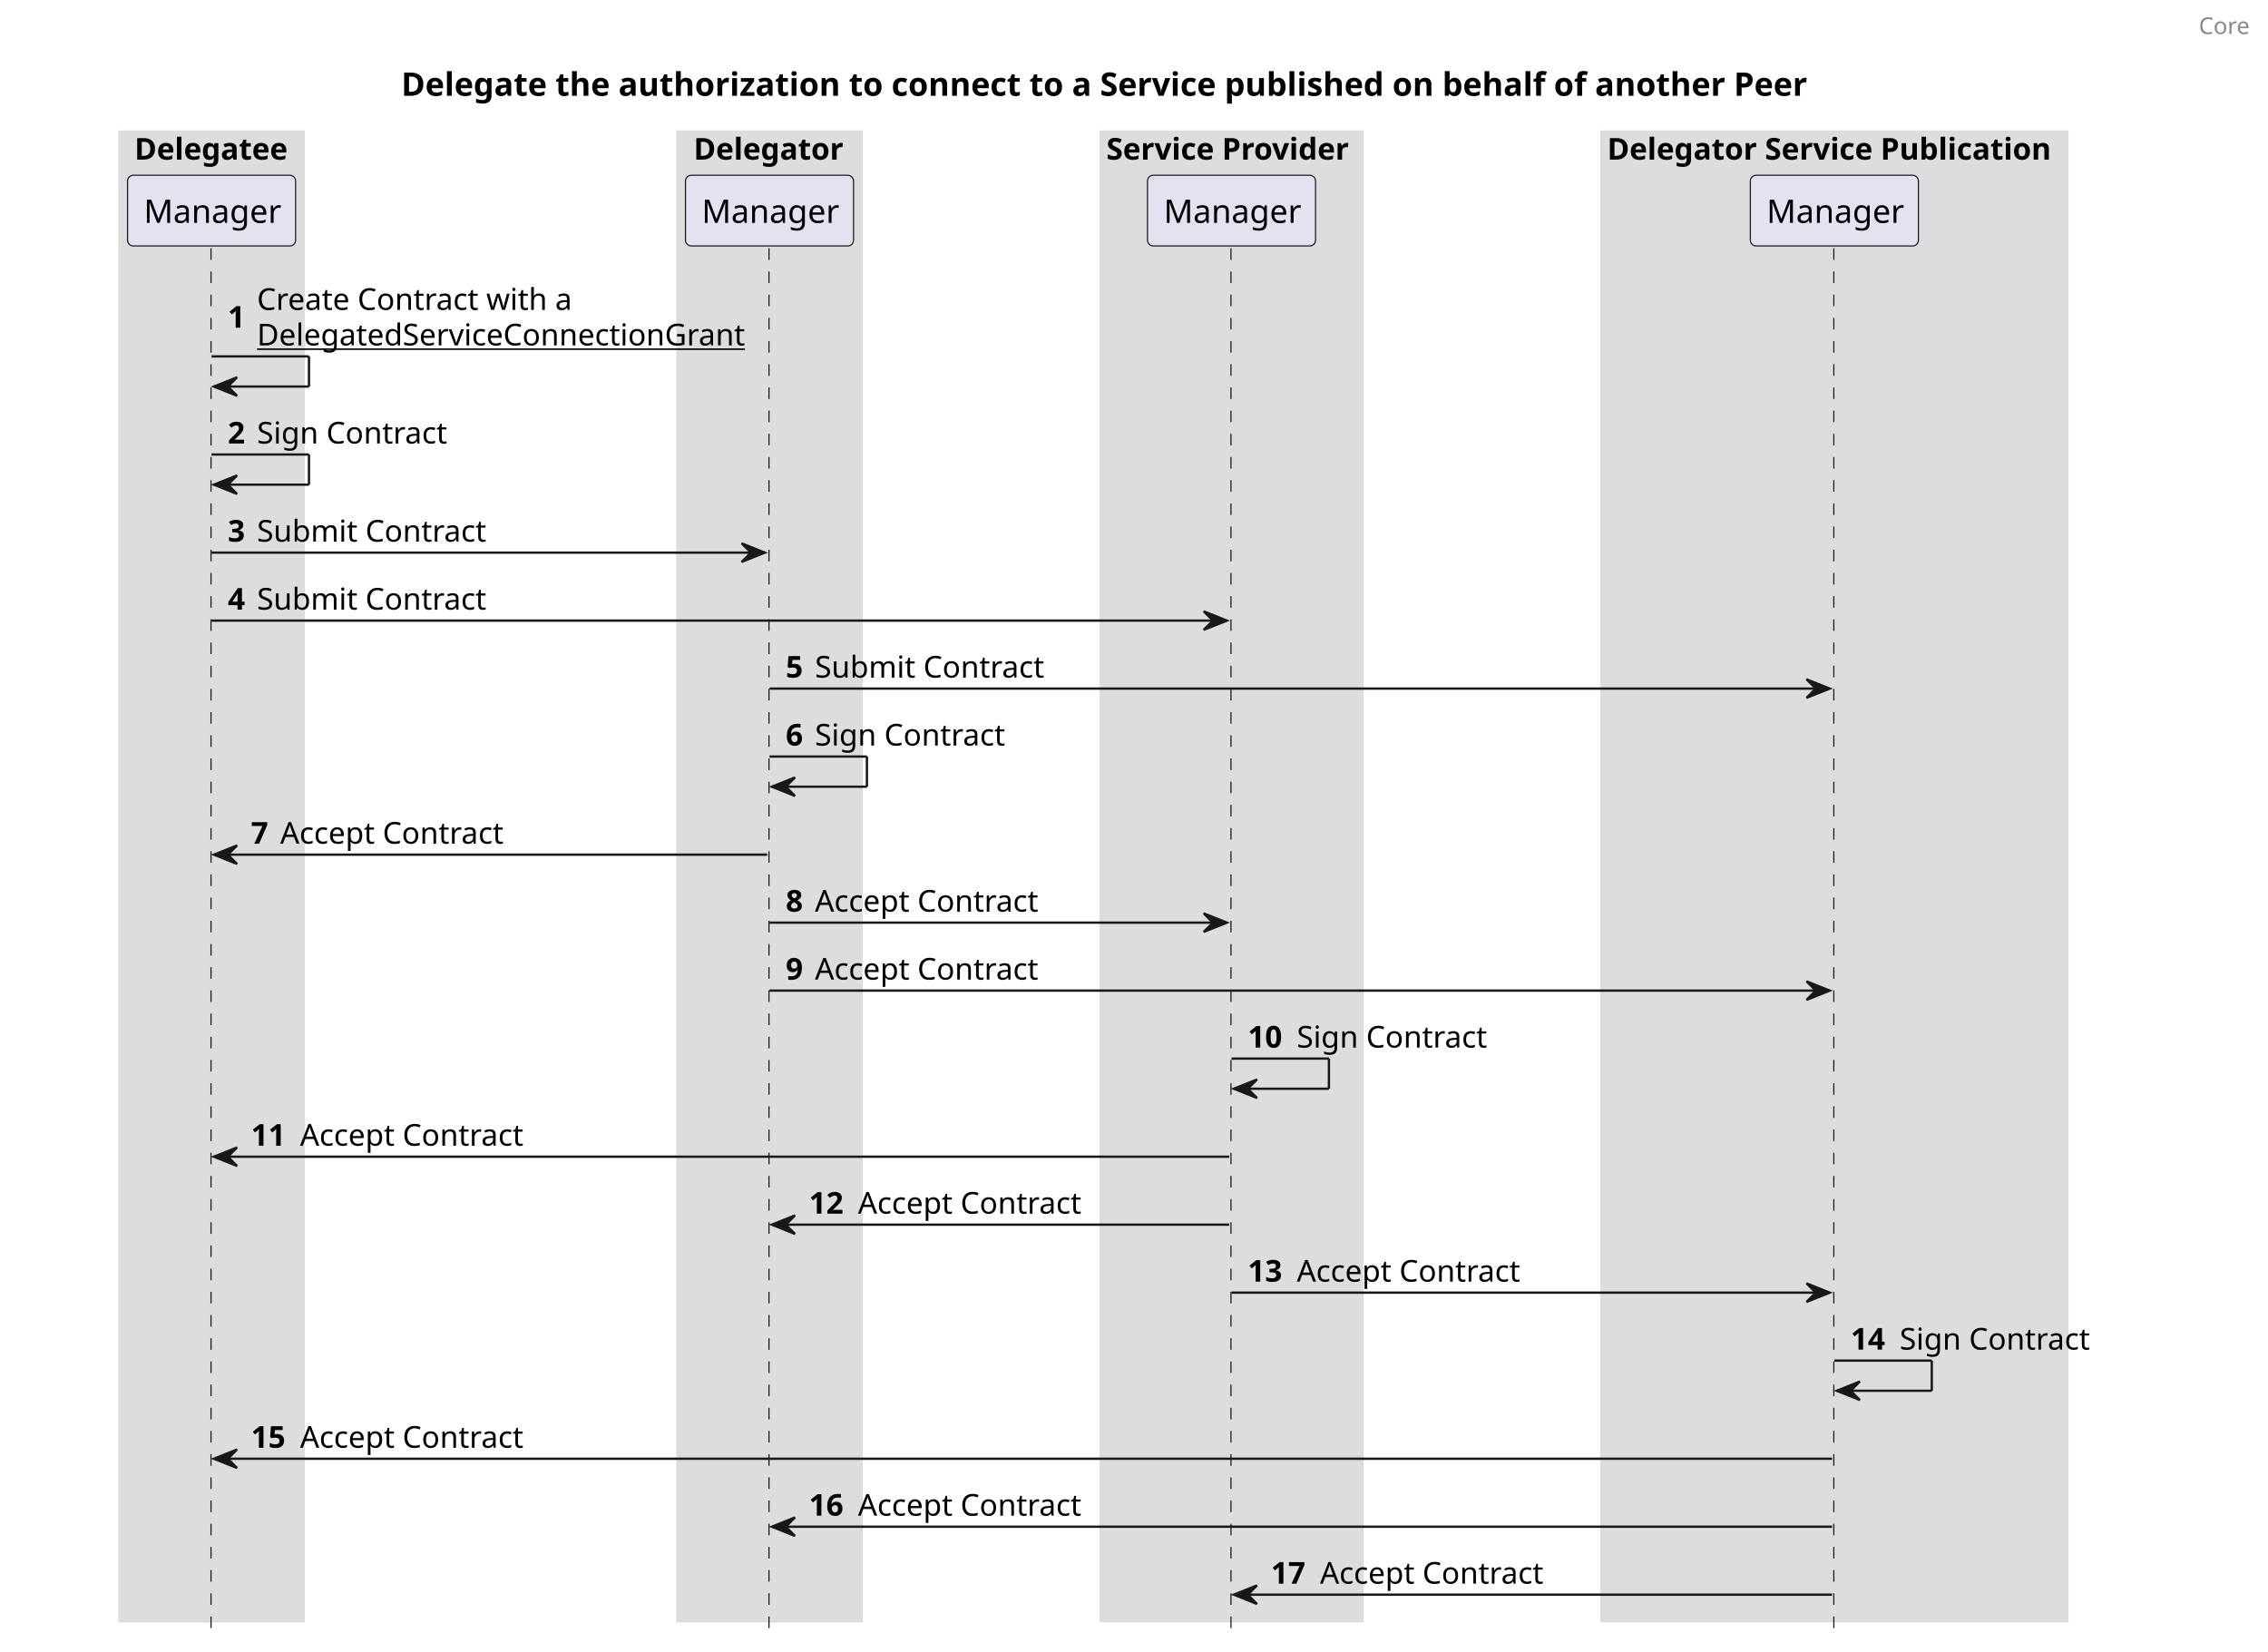
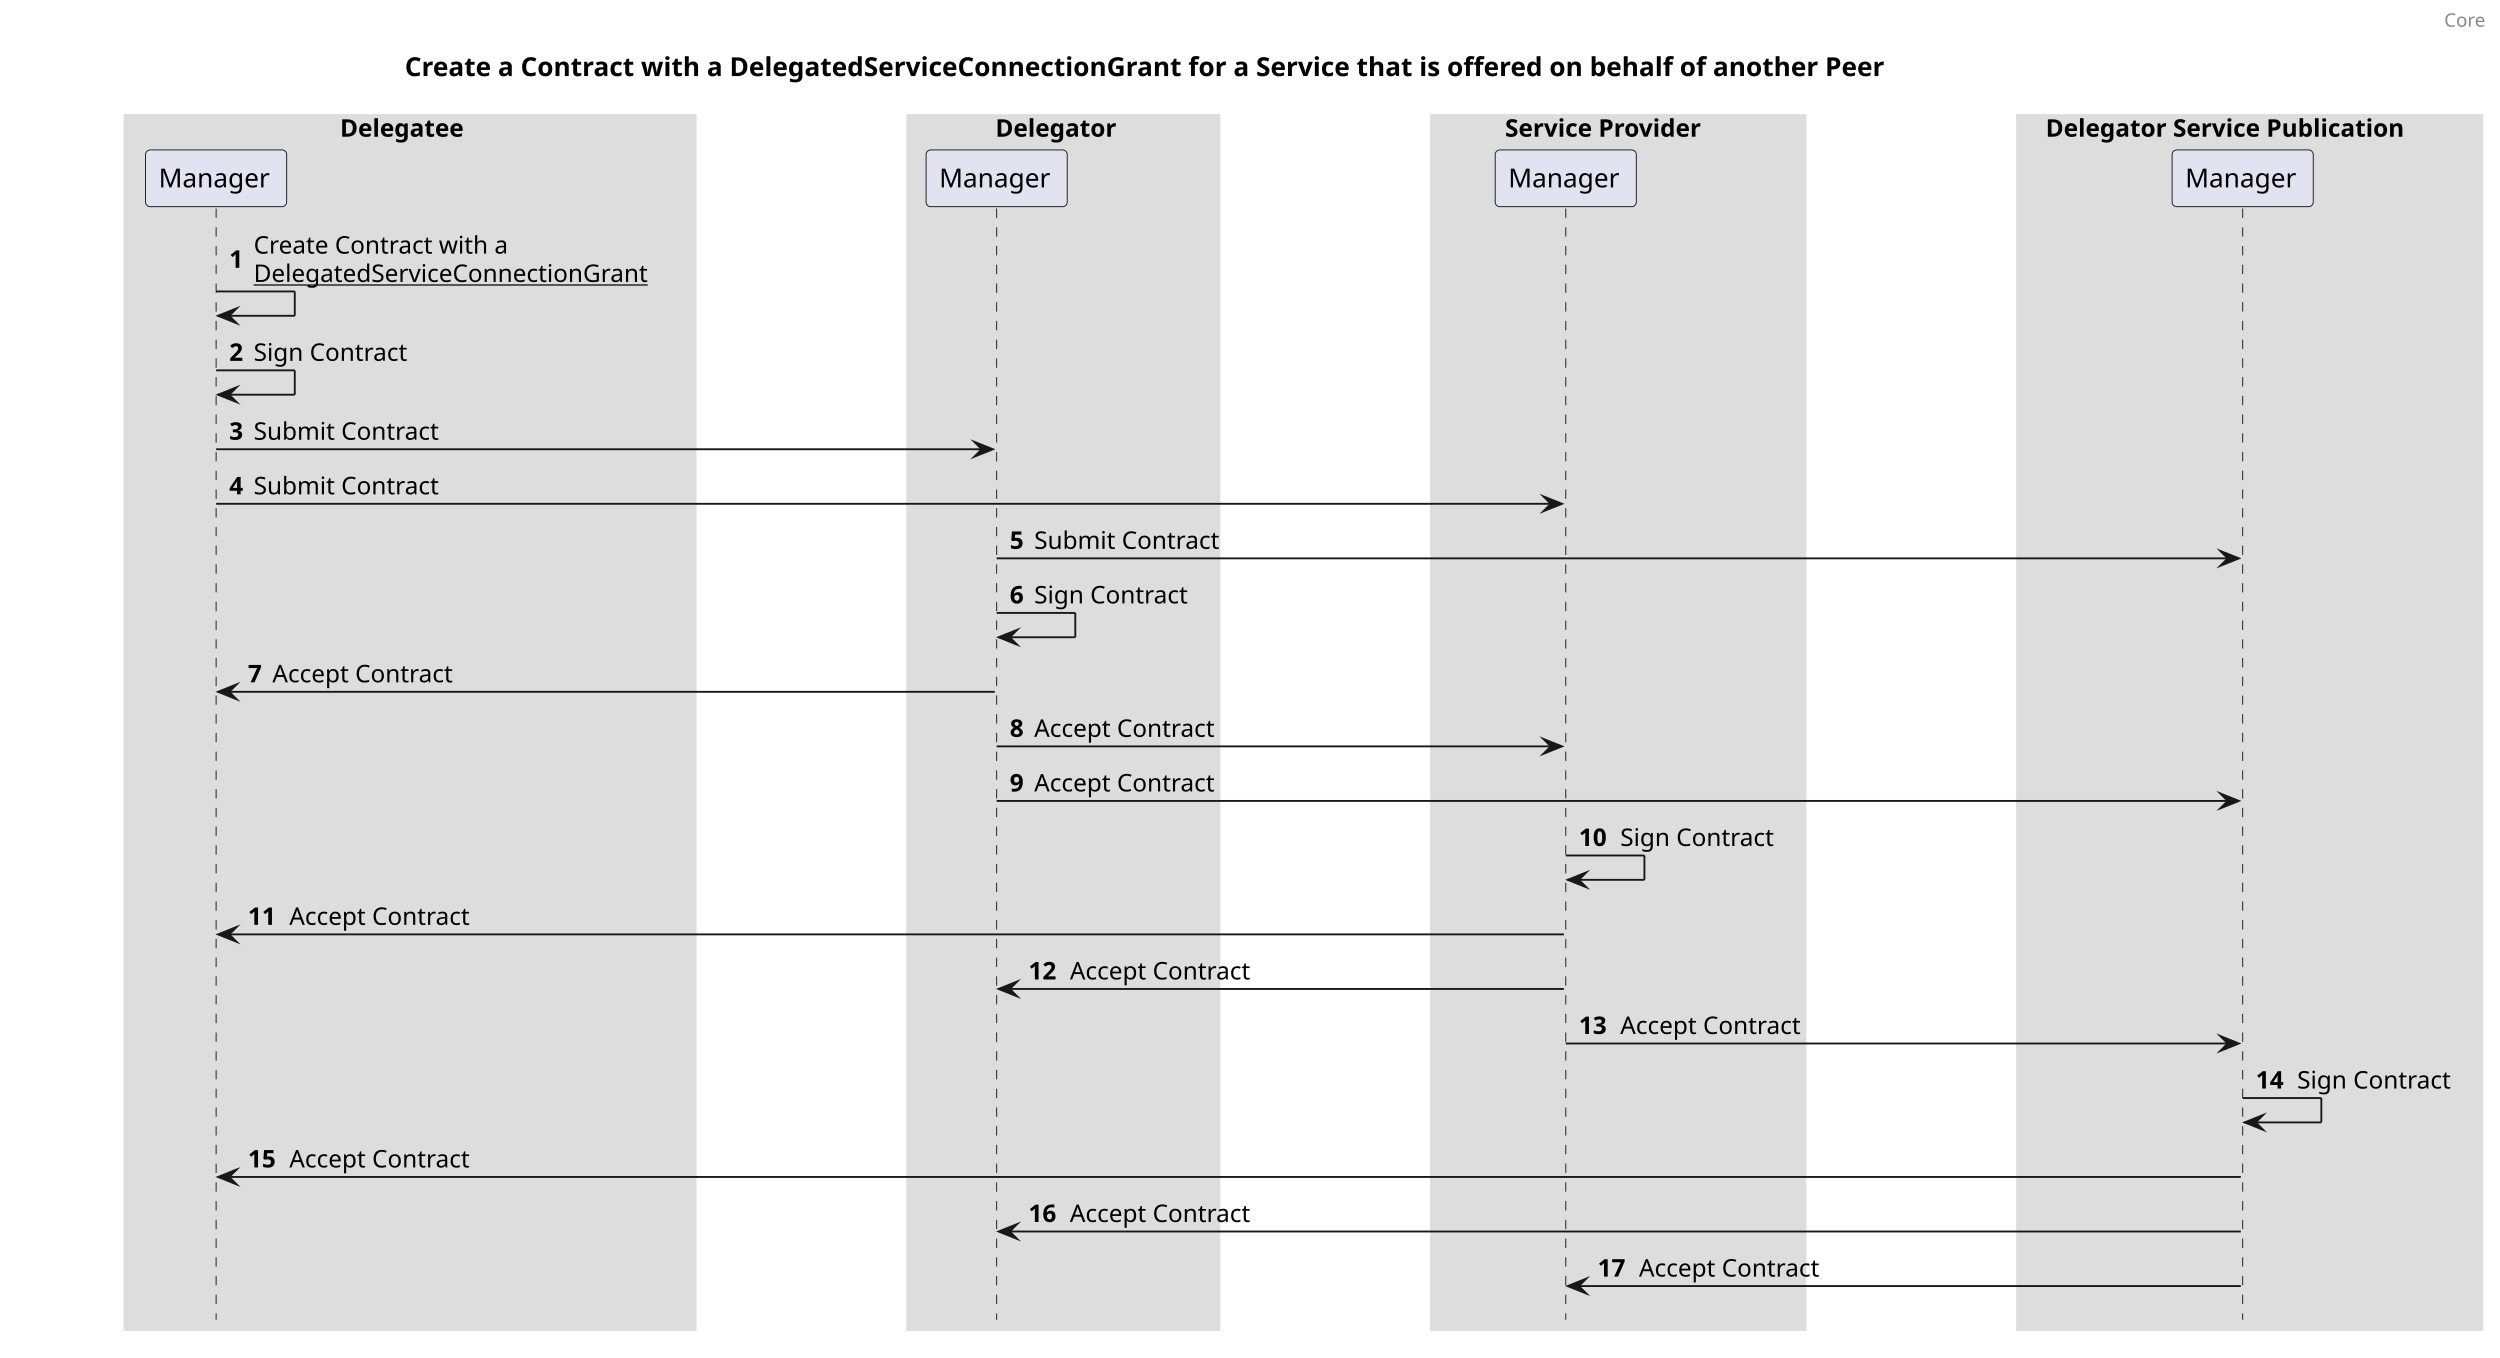
- <svg xmlns="http://www.w3.org/2000/svg" contentStyleType="text/css" data-diagram-type="SEQUENCE" height="712px" preserveAspectRatio="none" style="width:978px;height:712px;background:#FFFFFF;" version="1.1" viewBox="0 0 978 712" width="978px" zoomAndPan="magnify">
+ <svg xmlns="http://www.w3.org/2000/svg" version="1.1" data-diagram-type="SEQUENCE" style="width:1335px;height:725px;background:#FFFFFF;" width="1335px" height="725px" viewBox="0 0 1335 725" zoomAndPan="magnify" preserveAspectRatio="none" contentStyleType="text/css">
  <defs />
-   <g>
-     <text fill="#000000" font-family="sans-serif" font-size="14" font-weight="bold" lengthAdjust="spacing" textLength="624.866" x="173.007" y="41.312">Delegate the authorization to connect to a Service published on behalf of another Peer</text>
-     <rect fill="#DDDDDD" height="643.389" style="stroke:none;stroke-width:0.5;" width="80.468" x="51" y="56.266" />
-     <text fill="#000000" font-family="sans-serif" font-size="13" font-weight="bold" lengthAdjust="spacing" textLength="66.492" x="57.988" y="68.834">Delegatee</text>
-     <rect fill="#DDDDDD" height="643.389" style="stroke:none;stroke-width:0.5;" width="80.468" x="291.593" y="56.266" />
-     <text fill="#000000" font-family="sans-serif" font-size="13" font-weight="bold" lengthAdjust="spacing" textLength="65.47" x="299.092" y="68.834">Delegator</text>
-     <rect fill="#DDDDDD" height="643.389" style="stroke:none;stroke-width:0.5;" width="113.98" x="474.061" y="56.266" />
-     <text fill="#000000" font-family="sans-serif" font-size="13" font-weight="bold" lengthAdjust="spacing" textLength="107.98" x="477.061" y="68.834">Service Provider</text>
-     <rect fill="#DDDDDD" height="643.389" style="stroke:none;stroke-width:0.5;" width="201.946" x="690.041" y="56.266" />
-     <text fill="#000000" font-family="sans-serif" font-size="13" font-weight="bold" lengthAdjust="spacing" textLength="195.946" x="693.041" y="68.834">Delegator Service Publication</text>
+   <g font-family="sans-serif" lengthAdjust="spacing">
+     <g class="header" data-source-line="4">
+       <text x="1305.205" y="14.282" fill="#888" font-size="10" textLength="23.364">Core</text>
+     </g>
+     <g class="title" data-source-line="3">
+       <text x="216.17" y="40.636" fill="#000" font-size="14" textLength="901.229" font-weight="700">Create a Contract with a DelegatedServiceConnectionGrant for a Service that is offered on behalf of another Peer</text>
+     </g>
+     <rect x="66" y="60.938" width="305.956" height="649.82" fill="#DDD" style="stroke:none;" />
+     <text x="181.574" y="73.004" fill="#000" font-size="13" textLength="74.807" font-weight="700">Delegatee</text>
+     <rect x="483.956" y="60.938" width="167.713" height="649.82" fill="#DDD" style="stroke:none;" />
+     <text x="531.555" y="73.004" fill="#000" font-size="13" textLength="72.516" font-weight="700">Delegator</text>
+     <rect x="763.669" y="60.938" width="200.953" height="649.82" fill="#DDD" style="stroke:none;" />
+     <text x="803.694" y="73.004" fill="#000" font-size="13" textLength="120.904" font-weight="700">Service Provider</text>
+     <rect x="1076.622" y="60.938" width="249.474" height="649.82" fill="#DDD" style="stroke:none;" />
+     <text x="1092.386" y="73.004" fill="#000" font-size="13" textLength="217.947" font-weight="700">Delegator Service Publication</text>
    <g>
-       <rect fill="#000000" fill-opacity="0" height="598.59" width="8" x="87.234" y="107.064" />
-       <line style="stroke:#181818;stroke-width:0.5;stroke-dasharray:5,5;" x1="91" x2="91" y1="107.064" y2="705.654" />
+       <rect x="111.904" y="111.367" width="8" height="593.391" fill="#000" fill-opacity="0" />
+       <line x1="115.404" y1="111.367" x2="115.404" y2="704.758" style="stroke:#181818;stroke-width:0.5;stroke-dasharray:5,5;" />
    </g>
    <g>
-       <rect fill="#000000" fill-opacity="0" height="598.59" width="8" x="327.827" y="107.064" />
-       <line style="stroke:#181818;stroke-width:0.5;stroke-dasharray:5,5;" x1="331.593" x2="331.593" y1="107.064" y2="705.654" />
+       <rect x="528.714" y="111.367" width="8" height="593.391" fill="#000" fill-opacity="0" />
+       <line x1="532.214" y1="111.367" x2="532.214" y2="704.758" style="stroke:#181818;stroke-width:0.5;stroke-dasharray:5,5;" />
    </g>
    <g>
-       <rect fill="#000000" fill-opacity="0" height="598.59" width="8" x="527.051" y="107.064" />
-       <line style="stroke:#181818;stroke-width:0.5;stroke-dasharray:5,5;" x1="530.817" x2="530.817" y1="107.064" y2="705.654" />
+       <rect x="832.621" y="111.367" width="8" height="593.391" fill="#000" fill-opacity="0" />
+       <line x1="836.121" y1="111.367" x2="836.121" y2="704.758" style="stroke:#181818;stroke-width:0.5;stroke-dasharray:5,5;" />
    </g>
    <g>
-       <rect fill="#000000" fill-opacity="0" height="598.59" width="8" x="787.014" y="107.064" />
-       <line style="stroke:#181818;stroke-width:0.5;stroke-dasharray:5,5;" x1="790.78" x2="790.78" y1="107.064" y2="705.654" />
+       <rect x="1194.095" y="111.367" width="8" height="593.391" fill="#000" fill-opacity="0" />
+       <line x1="1197.595" y1="111.367" x2="1197.595" y2="704.758" style="stroke:#181818;stroke-width:0.5;stroke-dasharray:5,5;" />
    </g>
-     <g class="participant participant-head" data-participant="managerDelegatee">
-       <rect fill="#E2E2F0" height="30.488" rx="2.5" ry="2.5" style="stroke:#181818;stroke-width:0.5;" width="72.468" x="55" y="75.576" />
-       <text fill="#000000" font-family="sans-serif" font-size="14" lengthAdjust="spacing" textLength="58.468" x="62" y="96.111">Manager</text>
-     </g>
-     <g class="participant participant-head" data-participant="managerDelegator">
-       <rect fill="#E2E2F0" height="30.488" rx="2.5" ry="2.5" style="stroke:#181818;stroke-width:0.5;" width="72.468" x="295.593" y="75.576" />
-       <text fill="#000000" font-family="sans-serif" font-size="14" lengthAdjust="spacing" textLength="58.468" x="302.593" y="96.111">Manager</text>
-     </g>
-     <g class="participant participant-head" data-participant="managerServiceProvider">
-       <rect fill="#E2E2F0" height="30.488" rx="2.5" ry="2.5" style="stroke:#181818;stroke-width:0.5;" width="72.468" x="494.817" y="75.576" />
-       <text fill="#000000" font-family="sans-serif" font-size="14" lengthAdjust="spacing" textLength="58.468" x="501.817" y="96.111">Manager</text>
-     </g>
-     <g class="participant participant-head" data-participant="managerDelegatorServicePublication">
-       <rect fill="#E2E2F0" height="30.488" rx="2.5" ry="2.5" style="stroke:#181818;stroke-width:0.5;" width="72.468" x="754.78" y="75.576" />
-       <text fill="#000000" font-family="sans-serif" font-size="14" lengthAdjust="spacing" textLength="58.468" x="761.78" y="96.111">Manager</text>
-     </g>
-     <g class="message" data-participant-1="managerDelegatee" data-participant-2="managerDelegatee">
-       <line style="stroke:#181818;stroke-width:1;" x1="91.234" x2="133.234" y1="153.685" y2="153.685" />
-       <line style="stroke:#181818;stroke-width:1;" x1="133.234" x2="133.234" y1="153.685" y2="166.685" />
-       <line style="stroke:#181818;stroke-width:1;" x1="92.234" x2="133.234" y1="166.685" y2="166.685" />
-       <polygon fill="#181818" points="102.234,162.685,92.234,166.685,102.234,170.685,98.234,166.685" style="stroke:#181818;stroke-width:1;" />
-       <text fill="#000000" font-family="sans-serif" font-size="13" font-weight="bold" lengthAdjust="spacing" textLength="8.576" x="98.234" y="141.288">1</text>
-       <text fill="#000000" font-family="sans-serif" font-size="13" lengthAdjust="spacing" textLength="140.994" x="110.81" y="133.633">Create Contract with a</text>
-       <text fill="#000000" font-family="sans-serif" font-size="13" lengthAdjust="spacing" text-decoration="underline" textLength="214.018" x="110.81" y="148.943">DelegatedServiceConnectionGrant</text>
-     </g>
-     <g class="message" data-participant-1="managerDelegatee" data-participant-2="managerDelegatee">
-       <line style="stroke:#181818;stroke-width:1;" x1="91.234" x2="133.234" y1="195.996" y2="195.996" />
-       <line style="stroke:#181818;stroke-width:1;" x1="133.234" x2="133.234" y1="195.996" y2="208.996" />
-       <line style="stroke:#181818;stroke-width:1;" x1="92.234" x2="133.234" y1="208.996" y2="208.996" />
-       <polygon fill="#181818" points="102.234,204.996,92.234,208.996,102.234,212.996,98.234,208.996" style="stroke:#181818;stroke-width:1;" />
-       <text fill="#000000" font-family="sans-serif" font-size="13" font-weight="bold" lengthAdjust="spacing" textLength="8.576" x="98.234" y="191.254">2</text>
-       <text fill="#000000" font-family="sans-serif" font-size="13" lengthAdjust="spacing" textLength="84.976" x="110.81" y="191.254">Sign Contract</text>
-     </g>
-     <g class="message" data-participant-1="managerDelegatee" data-participant-2="managerDelegator">
-       <polygon fill="#181818" points="319.827,234.307,329.827,238.307,319.827,242.307,323.827,238.307" style="stroke:#181818;stroke-width:1;" />
-       <line style="stroke:#181818;stroke-width:1;" x1="91.234" x2="325.827" y1="238.307" y2="238.307" />
-       <text fill="#000000" font-family="sans-serif" font-size="13" font-weight="bold" lengthAdjust="spacing" textLength="8.576" x="98.234" y="233.565">3</text>
-       <text fill="#000000" font-family="sans-serif" font-size="13" lengthAdjust="spacing" textLength="102.051" x="110.81" y="233.565">Submit Contract</text>
-     </g>
-     <g class="message" data-participant-1="managerDelegatee" data-participant-2="managerServiceProvider">
-       <polygon fill="#181818" points="519.051,263.617,529.051,267.617,519.051,271.617,523.051,267.617" style="stroke:#181818;stroke-width:1;" />
-       <line style="stroke:#181818;stroke-width:1;" x1="91.234" x2="525.051" y1="267.617" y2="267.617" />
-       <text fill="#000000" font-family="sans-serif" font-size="13" font-weight="bold" lengthAdjust="spacing" textLength="8.576" x="98.234" y="262.875">4</text>
-       <text fill="#000000" font-family="sans-serif" font-size="13" lengthAdjust="spacing" textLength="102.051" x="110.81" y="262.875">Submit Contract</text>
-     </g>
-     <g class="message" data-participant-1="managerDelegator" data-participant-2="managerDelegatorServicePublication">
-       <polygon fill="#181818" points="779.014,292.928,789.014,296.928,779.014,300.928,783.014,296.928" style="stroke:#181818;stroke-width:1;" />
-       <line style="stroke:#181818;stroke-width:1;" x1="331.827" x2="785.014" y1="296.928" y2="296.928" />
-       <text fill="#000000" font-family="sans-serif" font-size="13" font-weight="bold" lengthAdjust="spacing" textLength="8.576" x="338.827" y="292.185">5</text>
-       <text fill="#000000" font-family="sans-serif" font-size="13" lengthAdjust="spacing" textLength="102.051" x="351.403" y="292.185">Submit Contract</text>
-     </g>
-     <g class="message" data-participant-1="managerDelegator" data-participant-2="managerDelegator">
-       <line style="stroke:#181818;stroke-width:1;" x1="331.827" x2="373.827" y1="326.238" y2="326.238" />
-       <line style="stroke:#181818;stroke-width:1;" x1="373.827" x2="373.827" y1="326.238" y2="339.238" />
-       <line style="stroke:#181818;stroke-width:1;" x1="332.827" x2="373.827" y1="339.238" y2="339.238" />
-       <polygon fill="#181818" points="342.827,335.238,332.827,339.238,342.827,343.238,338.827,339.238" style="stroke:#181818;stroke-width:1;" />
-       <text fill="#000000" font-family="sans-serif" font-size="13" font-weight="bold" lengthAdjust="spacing" textLength="8.576" x="338.827" y="321.496">6</text>
-       <text fill="#000000" font-family="sans-serif" font-size="13" lengthAdjust="spacing" textLength="84.976" x="351.403" y="321.496">Sign Contract</text>
-     </g>
-     <g class="message" data-participant-1="managerDelegator" data-participant-2="managerDelegatee">
-       <polygon fill="#181818" points="102.234,364.549,92.234,368.549,102.234,372.549,98.234,368.549" style="stroke:#181818;stroke-width:1;" />
-       <line style="stroke:#181818;stroke-width:1;" x1="96.234" x2="330.827" y1="368.549" y2="368.549" />
-       <text fill="#000000" font-family="sans-serif" font-size="13" font-weight="bold" lengthAdjust="spacing" textLength="8.576" x="108.234" y="363.807">7</text>
-       <text fill="#000000" font-family="sans-serif" font-size="13" lengthAdjust="spacing" textLength="100.617" x="120.81" y="363.807">Accept Contract</text>
-     </g>
-     <g class="message" data-participant-1="managerDelegator" data-participant-2="managerServiceProvider">
-       <polygon fill="#181818" points="519.051,393.859,529.051,397.859,519.051,401.859,523.051,397.859" style="stroke:#181818;stroke-width:1;" />
-       <line style="stroke:#181818;stroke-width:1;" x1="331.827" x2="525.051" y1="397.859" y2="397.859" />
-       <text fill="#000000" font-family="sans-serif" font-size="13" font-weight="bold" lengthAdjust="spacing" textLength="8.576" x="338.827" y="393.117">8</text>
-       <text fill="#000000" font-family="sans-serif" font-size="13" lengthAdjust="spacing" textLength="100.617" x="351.403" y="393.117">Accept Contract</text>
-     </g>
-     <g class="message" data-participant-1="managerDelegator" data-participant-2="managerDelegatorServicePublication">
-       <polygon fill="#181818" points="779.014,423.17,789.014,427.17,779.014,431.17,783.014,427.17" style="stroke:#181818;stroke-width:1;" />
-       <line style="stroke:#181818;stroke-width:1;" x1="331.827" x2="785.014" y1="427.17" y2="427.17" />
-       <text fill="#000000" font-family="sans-serif" font-size="13" font-weight="bold" lengthAdjust="spacing" textLength="8.576" x="338.827" y="422.428">9</text>
-       <text fill="#000000" font-family="sans-serif" font-size="13" lengthAdjust="spacing" textLength="100.617" x="351.403" y="422.428">Accept Contract</text>
-     </g>
-     <g class="message" data-participant-1="managerServiceProvider" data-participant-2="managerServiceProvider">
-       <line style="stroke:#181818;stroke-width:1;" x1="531.051" x2="573.051" y1="456.481" y2="456.481" />
-       <line style="stroke:#181818;stroke-width:1;" x1="573.051" x2="573.051" y1="456.481" y2="469.481" />
-       <line style="stroke:#181818;stroke-width:1;" x1="532.051" x2="573.051" y1="469.481" y2="469.481" />
-       <polygon fill="#181818" points="542.051,465.481,532.051,469.481,542.051,473.481,538.051,469.481" style="stroke:#181818;stroke-width:1;" />
-       <text fill="#000000" font-family="sans-serif" font-size="13" font-weight="bold" lengthAdjust="spacing" textLength="17.151" x="538.051" y="451.738">10</text>
-       <text fill="#000000" font-family="sans-serif" font-size="13" lengthAdjust="spacing" textLength="84.976" x="559.202" y="451.738">Sign Contract</text>
-     </g>
-     <g class="message" data-participant-1="managerServiceProvider" data-participant-2="managerDelegatee">
-       <polygon fill="#181818" points="102.234,494.791,92.234,498.791,102.234,502.791,98.234,498.791" style="stroke:#181818;stroke-width:1;" />
-       <line style="stroke:#181818;stroke-width:1;" x1="96.234" x2="530.051" y1="498.791" y2="498.791" />
-       <text fill="#000000" font-family="sans-serif" font-size="13" font-weight="bold" lengthAdjust="spacing" textLength="17.151" x="108.234" y="494.049">11</text>
-       <text fill="#000000" font-family="sans-serif" font-size="13" lengthAdjust="spacing" textLength="100.617" x="129.385" y="494.049">Accept Contract</text>
-     </g>
-     <g class="message" data-participant-1="managerServiceProvider" data-participant-2="managerDelegator">
-       <polygon fill="#181818" points="342.827,524.102,332.827,528.102,342.827,532.102,338.827,528.102" style="stroke:#181818;stroke-width:1;" />
-       <line style="stroke:#181818;stroke-width:1;" x1="336.827" x2="530.051" y1="528.102" y2="528.102" />
-       <text fill="#000000" font-family="sans-serif" font-size="13" font-weight="bold" lengthAdjust="spacing" textLength="17.151" x="348.827" y="523.359">12</text>
-       <text fill="#000000" font-family="sans-serif" font-size="13" lengthAdjust="spacing" textLength="100.617" x="369.978" y="523.359">Accept Contract</text>
-     </g>
-     <g class="message" data-participant-1="managerServiceProvider" data-participant-2="managerDelegatorServicePublication">
-       <polygon fill="#181818" points="779.014,553.412,789.014,557.412,779.014,561.412,783.014,557.412" style="stroke:#181818;stroke-width:1;" />
-       <line style="stroke:#181818;stroke-width:1;" x1="531.051" x2="785.014" y1="557.412" y2="557.412" />
-       <text fill="#000000" font-family="sans-serif" font-size="13" font-weight="bold" lengthAdjust="spacing" textLength="17.151" x="538.051" y="552.67">13</text>
-       <text fill="#000000" font-family="sans-serif" font-size="13" lengthAdjust="spacing" textLength="100.617" x="559.202" y="552.67">Accept Contract</text>
-     </g>
-     <g class="message" data-participant-1="managerDelegatorServicePublication" data-participant-2="managerDelegatorServicePublication">
-       <line style="stroke:#181818;stroke-width:1;" x1="791.014" x2="833.014" y1="586.723" y2="586.723" />
-       <line style="stroke:#181818;stroke-width:1;" x1="833.014" x2="833.014" y1="586.723" y2="599.723" />
-       <line style="stroke:#181818;stroke-width:1;" x1="792.014" x2="833.014" y1="599.723" y2="599.723" />
-       <polygon fill="#181818" points="802.014,595.723,792.014,599.723,802.014,603.723,798.014,599.723" style="stroke:#181818;stroke-width:1;" />
-       <text fill="#000000" font-family="sans-serif" font-size="13" font-weight="bold" lengthAdjust="spacing" textLength="17.151" x="798.014" y="581.981">14</text>
-       <text fill="#000000" font-family="sans-serif" font-size="13" lengthAdjust="spacing" textLength="84.976" x="819.165" y="581.981">Sign Contract</text>
-     </g>
-     <g class="message" data-participant-1="managerDelegatorServicePublication" data-participant-2="managerDelegatee">
-       <polygon fill="#181818" points="102.234,625.033,92.234,629.033,102.234,633.033,98.234,629.033" style="stroke:#181818;stroke-width:1;" />
-       <line style="stroke:#181818;stroke-width:1;" x1="96.234" x2="790.014" y1="629.033" y2="629.033" />
-       <text fill="#000000" font-family="sans-serif" font-size="13" font-weight="bold" lengthAdjust="spacing" textLength="17.151" x="108.234" y="624.291">15</text>
-       <text fill="#000000" font-family="sans-serif" font-size="13" lengthAdjust="spacing" textLength="100.617" x="129.385" y="624.291">Accept Contract</text>
-     </g>
-     <g class="message" data-participant-1="managerDelegatorServicePublication" data-participant-2="managerDelegator">
-       <polygon fill="#181818" points="342.827,654.344,332.827,658.344,342.827,662.344,338.827,658.344" style="stroke:#181818;stroke-width:1;" />
-       <line style="stroke:#181818;stroke-width:1;" x1="336.827" x2="790.014" y1="658.344" y2="658.344" />
-       <text fill="#000000" font-family="sans-serif" font-size="13" font-weight="bold" lengthAdjust="spacing" textLength="17.151" x="348.827" y="653.602">16</text>
-       <text fill="#000000" font-family="sans-serif" font-size="13" lengthAdjust="spacing" textLength="100.617" x="369.978" y="653.602">Accept Contract</text>
-     </g>
-     <g class="message" data-participant-1="managerDelegatorServicePublication" data-participant-2="managerServiceProvider">
-       <polygon fill="#181818" points="542.051,683.654,532.051,687.654,542.051,691.654,538.051,687.654" style="stroke:#181818;stroke-width:1;" />
-       <line style="stroke:#181818;stroke-width:1;" x1="536.051" x2="790.014" y1="687.654" y2="687.654" />
-       <text fill="#000000" font-family="sans-serif" font-size="13" font-weight="bold" lengthAdjust="spacing" textLength="17.151" x="548.051" y="682.912">17</text>
-       <text fill="#000000" font-family="sans-serif" font-size="13" lengthAdjust="spacing" textLength="100.617" x="569.202" y="682.912">Accept Contract</text>
-     </g>
-     <text fill="#888888" font-family="sans-serif" font-size="10" lengthAdjust="spacing" textLength="22.725" x="948.156" y="14.668">Core</text>
+     <rect x="77.72" y="80.07" width="75.366" height="30.297" fill="#E2E2F0" style="stroke:#181818;stroke-width:0.5;" rx="2.5" ry="2.5" />
+     <text x="84.72" y="100.065" fill="#000" font-size="14" textLength="61.366">Manager</text>
+     <rect x="494.531" y="80.07" width="75.366" height="30.297" fill="#E2E2F0" style="stroke:#181818;stroke-width:0.5;" rx="2.5" ry="2.5" />
+     <text x="501.531" y="100.065" fill="#000" font-size="14" textLength="61.366">Manager</text>
+     <rect x="798.438" y="80.07" width="75.366" height="30.297" fill="#E2E2F0" style="stroke:#181818;stroke-width:0.5;" rx="2.5" ry="2.5" />
+     <text x="805.438" y="100.065" fill="#000" font-size="14" textLength="61.366">Manager</text>
+     <rect x="1159.912" y="80.07" width="75.366" height="30.297" fill="#E2E2F0" style="stroke:#181818;stroke-width:0.5;" rx="2.5" ry="2.5" />
+     <text x="1166.912" y="100.065" fill="#000" font-size="14" textLength="61.366">Manager</text>
+     <line x1="115.404" y1="155.633" x2="157.404" y2="155.633" style="stroke:#181818;stroke-width:1;" />
+     <line x1="157.404" y1="155.633" x2="157.404" y2="168.633" style="stroke:#181818;stroke-width:1;" />
+     <line x1="116.404" y1="168.633" x2="157.404" y2="168.633" style="stroke:#181818;stroke-width:1;" />
+     <polygon points="126.404,164.633,116.404,168.633,126.404,172.633,122.404,168.633" fill="#181818" style="stroke:#181818;stroke-width:1;stroke-linejoin:miter;stroke-miterlimit:10;" />
+     <text x="122.404" y="143" fill="#000" font-size="13" font-weight="700">1</text>
+     <text x="135.449" y="135.434" fill="#000" font-size="13" textLength="147.348">Create Contract with a</text>
+     <text x="135.449" y="150.567" fill="#000" font-size="13" textLength="225.507" text-decoration="underline">DelegatedServiceConnectionGrant</text>
+     <line x1="115.404" y1="197.766" x2="157.404" y2="197.766" style="stroke:#181818;stroke-width:1;" />
+     <line x1="157.404" y1="197.766" x2="157.404" y2="210.766" style="stroke:#181818;stroke-width:1;" />
+     <line x1="116.404" y1="210.766" x2="157.404" y2="210.766" style="stroke:#181818;stroke-width:1;" />
+     <polygon points="126.404,206.766,116.404,210.766,126.404,214.766,122.404,210.766" fill="#181818" style="stroke:#181818;stroke-width:1;stroke-linejoin:miter;stroke-miterlimit:10;" />
+     <text x="122.404" y="192.7" fill="#000" font-size="13" font-weight="700">2</text>
+     <text x="135.449" y="192.7" fill="#000" font-size="13" textLength="88.41">Sign Contract</text>
+     <polygon points="520.214,235.898,530.214,239.898,520.214,243.898,524.214,239.898" fill="#181818" style="stroke:#181818;stroke-width:1;stroke-linejoin:miter;stroke-miterlimit:10;" />
+     <line x1="115.404" y1="239.898" x2="526.214" y2="239.898" style="stroke:#181818;stroke-width:1;" />
+     <text x="122.404" y="234.833" fill="#000" font-size="13" font-weight="700">3</text>
+     <text x="135.449" y="234.833" fill="#000" font-size="13" textLength="106.171">Submit Contract</text>
+     <polygon points="824.121,265.031,834.121,269.031,824.121,273.031,828.121,269.031" fill="#181818" style="stroke:#181818;stroke-width:1;stroke-linejoin:miter;stroke-miterlimit:10;" />
+     <line x1="115.404" y1="269.031" x2="830.121" y2="269.031" style="stroke:#181818;stroke-width:1;" />
+     <text x="122.404" y="263.965" fill="#000" font-size="13" font-weight="700">4</text>
+     <text x="135.449" y="263.965" fill="#000" font-size="13" textLength="106.171">Submit Contract</text>
+     <polygon points="1185.595,294.164,1195.595,298.164,1185.595,302.164,1189.595,298.164" fill="#181818" style="stroke:#181818;stroke-width:1;stroke-linejoin:miter;stroke-miterlimit:10;" />
+     <line x1="532.214" y1="298.164" x2="1191.595" y2="298.164" style="stroke:#181818;stroke-width:1;" />
+     <text x="539.214" y="293.098" fill="#000" font-size="13" font-weight="700">5</text>
+     <text x="552.259" y="293.098" fill="#000" font-size="13" textLength="106.171">Submit Contract</text>
+     <line x1="532.214" y1="327.297" x2="574.214" y2="327.297" style="stroke:#181818;stroke-width:1;" />
+     <line x1="574.214" y1="327.297" x2="574.214" y2="340.297" style="stroke:#181818;stroke-width:1;" />
+     <line x1="533.214" y1="340.297" x2="574.214" y2="340.297" style="stroke:#181818;stroke-width:1;" />
+     <polygon points="543.214,336.297,533.214,340.297,543.214,344.297,539.214,340.297" fill="#181818" style="stroke:#181818;stroke-width:1;stroke-linejoin:miter;stroke-miterlimit:10;" />
+     <text x="539.214" y="322.231" fill="#000" font-size="13" font-weight="700">6</text>
+     <text x="552.259" y="322.231" fill="#000" font-size="13" textLength="88.41">Sign Contract</text>
+     <polygon points="126.404,365.43,116.404,369.43,126.404,373.43,122.404,369.43" fill="#181818" style="stroke:#181818;stroke-width:1;stroke-linejoin:miter;stroke-miterlimit:10;" />
+     <line x1="120.404" y1="369.43" x2="531.214" y2="369.43" style="stroke:#181818;stroke-width:1;" />
+     <text x="132.404" y="364.364" fill="#000" font-size="13" font-weight="700">7</text>
+     <text x="145.449" y="364.364" fill="#000" font-size="13" textLength="104.59">Accept Contract</text>
+     <polygon points="824.121,394.563,834.121,398.563,824.121,402.563,828.121,398.563" fill="#181818" style="stroke:#181818;stroke-width:1;stroke-linejoin:miter;stroke-miterlimit:10;" />
+     <line x1="532.214" y1="398.563" x2="830.121" y2="398.563" style="stroke:#181818;stroke-width:1;" />
+     <text x="539.214" y="393.497" fill="#000" font-size="13" font-weight="700">8</text>
+     <text x="552.259" y="393.497" fill="#000" font-size="13" textLength="104.59">Accept Contract</text>
+     <polygon points="1185.595,423.695,1195.595,427.695,1185.595,431.695,1189.595,427.695" fill="#181818" style="stroke:#181818;stroke-width:1;stroke-linejoin:miter;stroke-miterlimit:10;" />
+     <line x1="532.214" y1="427.695" x2="1191.595" y2="427.695" style="stroke:#181818;stroke-width:1;" />
+     <text x="539.214" y="422.629" fill="#000" font-size="13" font-weight="700">9</text>
+     <text x="552.259" y="422.629" fill="#000" font-size="13" textLength="104.59">Accept Contract</text>
+     <line x1="836.121" y1="456.828" x2="878.121" y2="456.828" style="stroke:#181818;stroke-width:1;" />
+     <line x1="878.121" y1="456.828" x2="878.121" y2="469.828" style="stroke:#181818;stroke-width:1;" />
+     <line x1="837.121" y1="469.828" x2="878.121" y2="469.828" style="stroke:#181818;stroke-width:1;" />
+     <polygon points="847.121,465.828,837.121,469.828,847.121,473.828,843.121,469.828" fill="#181818" style="stroke:#181818;stroke-width:1;stroke-linejoin:miter;stroke-miterlimit:10;" />
+     <text x="843.121" y="451.762" fill="#000" font-size="13" textLength="18.091" font-weight="700">10</text>
+     <text x="865.212" y="451.762" fill="#000" font-size="13" textLength="88.41">Sign Contract</text>
+     <polygon points="126.404,494.961,116.404,498.961,126.404,502.961,122.404,498.961" fill="#181818" style="stroke:#181818;stroke-width:1;stroke-linejoin:miter;stroke-miterlimit:10;" />
+     <line x1="120.404" y1="498.961" x2="835.121" y2="498.961" style="stroke:#181818;stroke-width:1;" />
+     <text x="132.404" y="493.895" fill="#000" font-size="13" textLength="18.091" font-weight="700">11</text>
+     <text x="154.494" y="493.895" fill="#000" font-size="13" textLength="104.59">Accept Contract</text>
+     <polygon points="543.214,524.094,533.214,528.094,543.214,532.094,539.214,528.094" fill="#181818" style="stroke:#181818;stroke-width:1;stroke-linejoin:miter;stroke-miterlimit:10;" />
+     <line x1="537.214" y1="528.094" x2="835.121" y2="528.094" style="stroke:#181818;stroke-width:1;" />
+     <text x="549.214" y="523.028" fill="#000" font-size="13" textLength="18.091" font-weight="700">12</text>
+     <text x="571.304" y="523.028" fill="#000" font-size="13" textLength="104.59">Accept Contract</text>
+     <polygon points="1185.595,553.227,1195.595,557.227,1185.595,561.227,1189.595,557.227" fill="#181818" style="stroke:#181818;stroke-width:1;stroke-linejoin:miter;stroke-miterlimit:10;" />
+     <line x1="836.121" y1="557.227" x2="1191.595" y2="557.227" style="stroke:#181818;stroke-width:1;" />
+     <text x="843.121" y="552.161" fill="#000" font-size="13" textLength="18.091" font-weight="700">13</text>
+     <text x="865.212" y="552.161" fill="#000" font-size="13" textLength="104.59">Accept Contract</text>
+     <line x1="1197.595" y1="586.359" x2="1239.595" y2="586.359" style="stroke:#181818;stroke-width:1;" />
+     <line x1="1239.595" y1="586.359" x2="1239.595" y2="599.359" style="stroke:#181818;stroke-width:1;" />
+     <line x1="1198.595" y1="599.359" x2="1239.595" y2="599.359" style="stroke:#181818;stroke-width:1;" />
+     <polygon points="1208.595,595.359,1198.595,599.359,1208.595,603.359,1204.595,599.359" fill="#181818" style="stroke:#181818;stroke-width:1;stroke-linejoin:miter;stroke-miterlimit:10;" />
+     <text x="1204.595" y="581.293" fill="#000" font-size="13" textLength="18.091" font-weight="700">14</text>
+     <text x="1226.686" y="581.293" fill="#000" font-size="13" textLength="88.41">Sign Contract</text>
+     <polygon points="126.404,624.492,116.404,628.492,126.404,632.492,122.404,628.492" fill="#181818" style="stroke:#181818;stroke-width:1;stroke-linejoin:miter;stroke-miterlimit:10;" />
+     <line x1="120.404" y1="628.492" x2="1196.595" y2="628.492" style="stroke:#181818;stroke-width:1;" />
+     <text x="132.404" y="623.426" fill="#000" font-size="13" textLength="18.091" font-weight="700">15</text>
+     <text x="154.494" y="623.426" fill="#000" font-size="13" textLength="104.59">Accept Contract</text>
+     <polygon points="543.214,653.625,533.214,657.625,543.214,661.625,539.214,657.625" fill="#181818" style="stroke:#181818;stroke-width:1;stroke-linejoin:miter;stroke-miterlimit:10;" />
+     <line x1="537.214" y1="657.625" x2="1196.595" y2="657.625" style="stroke:#181818;stroke-width:1;" />
+     <text x="549.214" y="652.559" fill="#000" font-size="13" textLength="18.091" font-weight="700">16</text>
+     <text x="571.304" y="652.559" fill="#000" font-size="13" textLength="104.59">Accept Contract</text>
+     <polygon points="847.121,682.758,837.121,686.758,847.121,690.758,843.121,686.758" fill="#181818" style="stroke:#181818;stroke-width:1;stroke-linejoin:miter;stroke-miterlimit:10;" />
+     <line x1="841.121" y1="686.758" x2="1196.595" y2="686.758" style="stroke:#181818;stroke-width:1;" />
+     <text x="853.121" y="681.692" fill="#000" font-size="13" textLength="18.091" font-weight="700">17</text>
+     <text x="875.212" y="681.692" fill="#000" font-size="13" textLength="104.59">Accept Contract</text>
  </g>
</svg>
